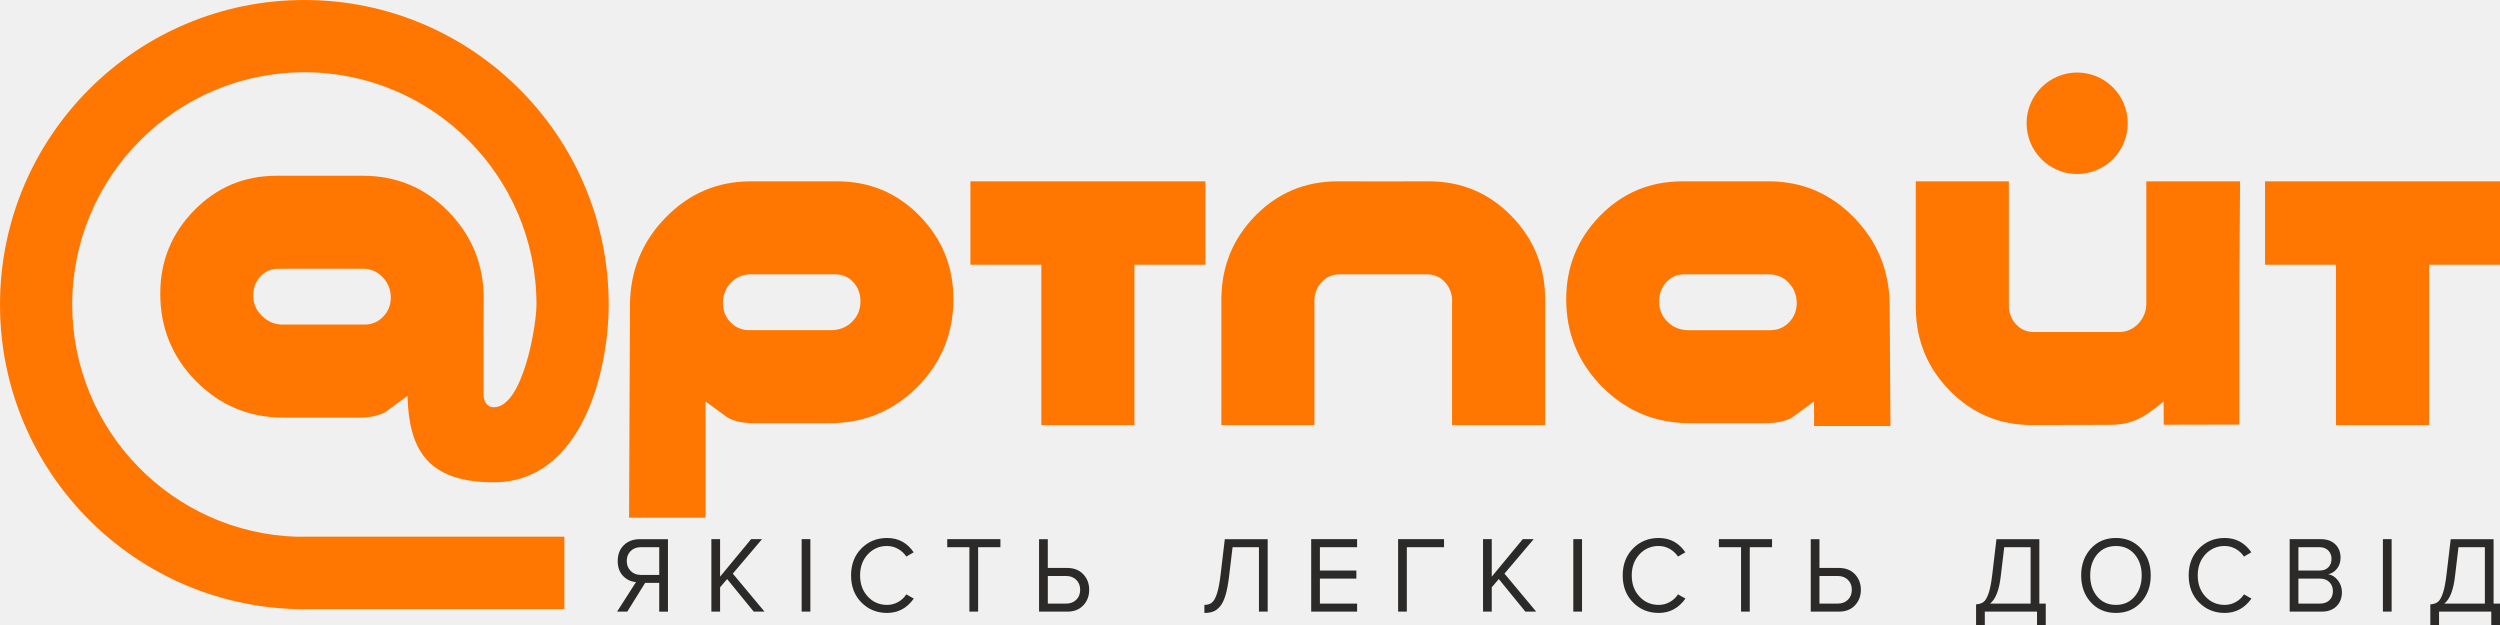
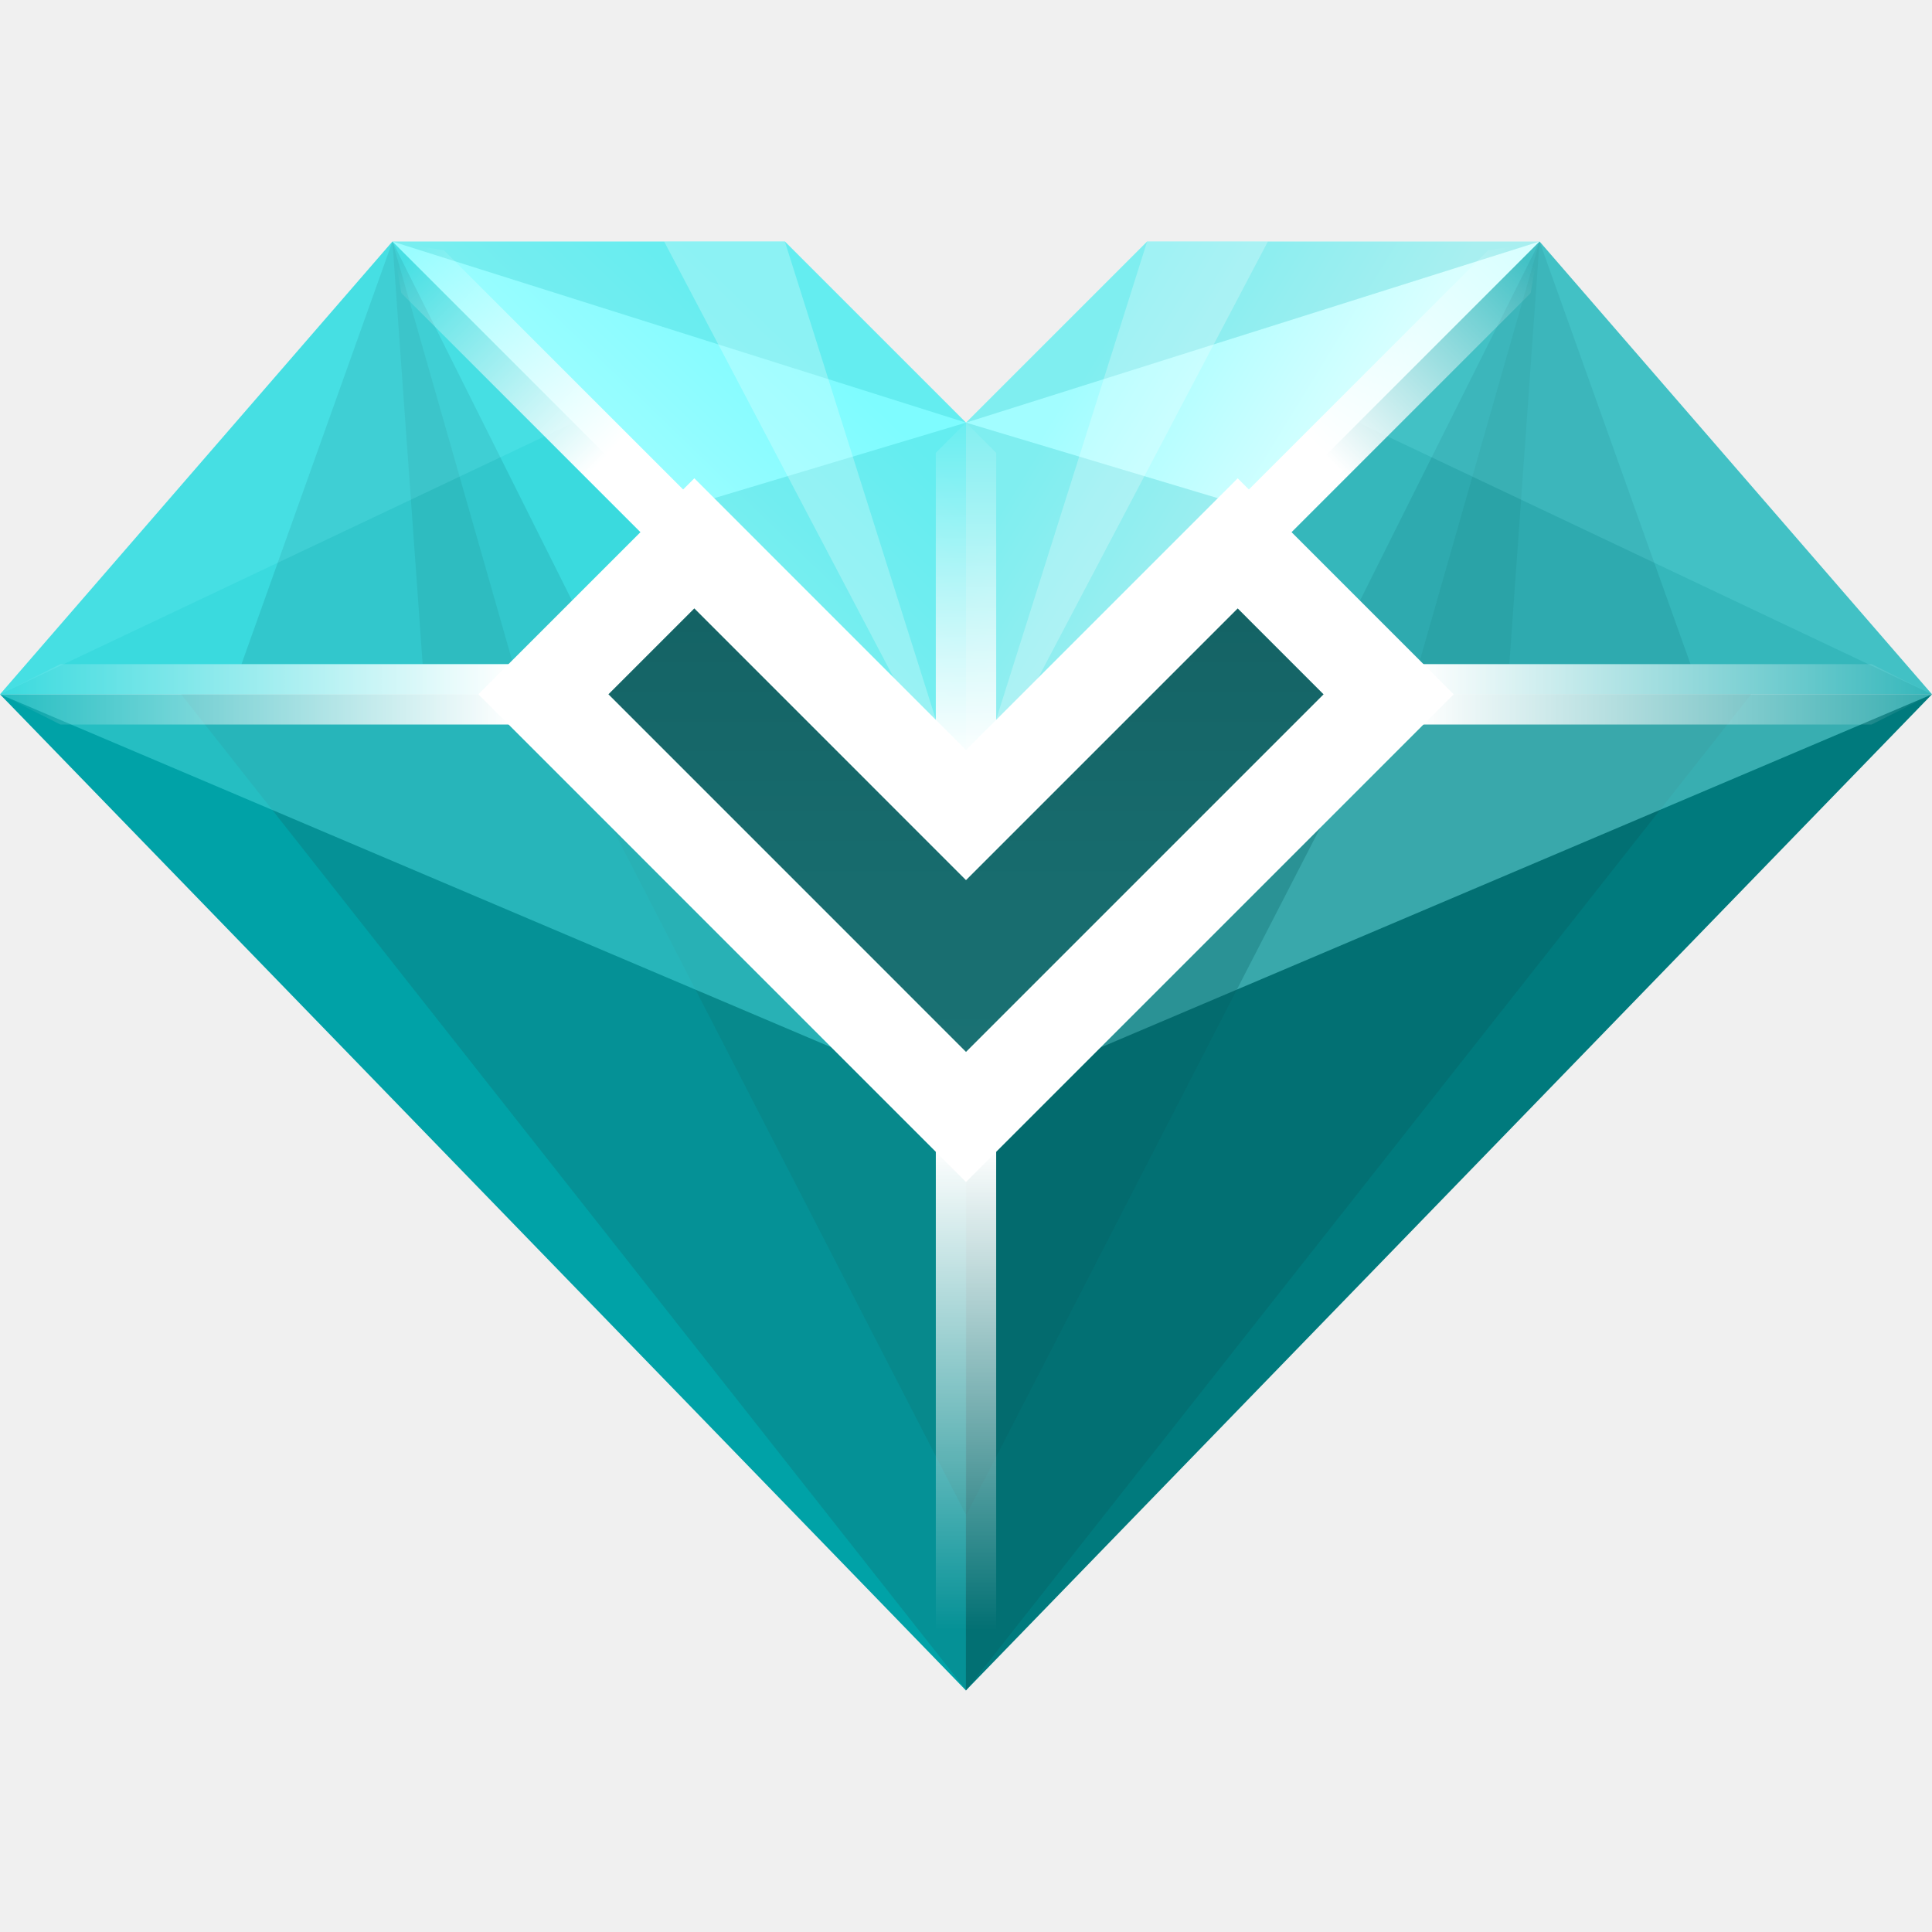
- <svg xmlns="http://www.w3.org/2000/svg" width="208" height="52" fill="none">
-   <path fill-rule="evenodd" clip-rule="evenodd" d="M152.91 47.923h-1.531v2.296h1.531c.343 0 .623-.107.838-.32.217-.215.324-.49.324-.828 0-.338-.107-.613-.324-.827-.215-.214-.495-.321-.838-.321zm-2.256-3.064h.725v2.395h1.618c.56 0 1.004.175 1.334.524.329.35.494.781.494 1.293 0 .512-.164.943-.491 1.292-.326.35-.771.525-1.337.525h-2.343v-6.03zm-5.073 6.029h-.726v-5.36h-1.844v-.67h4.424v.67h-1.854v5.36zm-7.572.108c-.852 0-1.565-.291-2.139-.872-.574-.582-.861-1.33-.861-2.247 0-.915.287-1.664.861-2.246.574-.581 1.287-.871 2.139-.871.933 0 1.67.397 2.211 1.192l-.611.354a1.96 1.96 0 00-.683-.634 1.821 1.821 0 00-.917-.244 2.1 2.1 0 00-1.605.691c-.429.46-.643 1.048-.643 1.758 0 .712.214 1.298.643 1.758.428.463.964.693 1.605.693.326 0 .633-.08.917-.24.286-.16.513-.372.683-.637l.621.351c-.566.797-1.306 1.194-2.221 1.194zm-7.11-.108h.726v-6.03h-.726v6.03zm-3.087 0h-.9l-2.212-2.712-.586.687v2.025h-.726v-6.03h.726v3.12l2.579-3.12h.91l-2.432 2.867 2.641 3.163zm-10.764 0h-.725v-6.03h3.82v.67h-3.095v5.36zm-4.137 0h-3.82v-6.03h3.82v.67h-3.095v1.942h3.034v.67h-3.034v2.08h3.095v.668zm-12.704.108v-.668c.25 0 .454-.061.611-.182.158-.12.298-.359.42-.718.123-.358.224-.873.306-1.541l.359-3.028h3.568v6.029h-.726v-5.36h-2.195l-.289 2.413c-.076.645-.176 1.175-.302 1.59-.126.418-.28.729-.463.937-.184.207-.373.348-.568.42a2.096 2.096 0 01-.721.108zm104.05-3.055c-.134 1.163-.431 1.922-.892 2.278h3.376v-4.692h-2.195l-.289 2.414zM202.203 52v-1.718c.256-.017.46-.08.612-.19.151-.108.289-.337.415-.687.126-.35.228-.856.31-1.518l.359-3.028h3.567v5.36H208V52h-.726v-1.112h-4.345V52h-.726zm-3.945-1.112h.726v-6.03h-.726v6.03zm-5.246-.669c.337 0 .603-.093.795-.28.193-.187.29-.44.29-.76 0-.294-.096-.542-.285-.74-.19-.2-.457-.299-.8-.299h-1.785v2.08h1.785zm-.035-2.749c.321 0 .568-.09.743-.27.175-.18.262-.414.262-.697a.966.966 0 00-.267-.7c-.177-.184-.423-.276-.738-.276h-1.75v1.943h1.75zm.183 3.418h-2.659v-6.03h2.598c.501 0 .9.142 1.194.425.294.284.441.655.441 1.112 0 .362-.099.667-.296.918-.199.25-.441.406-.727.465.309.048.576.217.801.506.223.29.336.615.336.977 0 .488-.15.88-.45 1.179-.3.298-.713.448-1.238.448zm-8.063.108c-.85 0-1.563-.291-2.137-.872-.574-.582-.861-1.33-.861-2.247 0-.915.287-1.664.861-2.246.574-.581 1.287-.871 2.137-.871.933 0 1.671.397 2.213 1.192l-.611.354a1.96 1.96 0 00-.683-.634 1.831 1.831 0 00-.919-.244 2.1 2.1 0 00-1.604.691c-.428.46-.642 1.048-.642 1.758 0 .712.214 1.298.642 1.758.429.463.963.693 1.604.693.327 0 .633-.08.919-.24.286-.16.513-.372.683-.637l.621.351c-.566.797-1.307 1.194-2.223 1.194zm-9.049-.668c.641 0 1.158-.23 1.551-.693.394-.46.591-1.046.591-1.758 0-.717-.197-1.304-.591-1.762-.393-.458-.91-.687-1.551-.687-.647 0-1.166.23-1.557.687-.39.458-.587 1.045-.587 1.762 0 .712.197 1.298.587 1.758.391.463.91.693 1.557.693zm0 .668c-.858 0-1.554-.295-2.091-.885-.536-.591-.804-1.335-.804-2.234 0-.897.268-1.642.804-2.232.537-.59 1.233-.886 2.091-.886.85 0 1.545.295 2.085.886.539.59.808 1.335.808 2.232 0 .9-.269 1.643-.808 2.234-.54.59-1.235.885-2.085.885zm-9.584-3.055c-.134 1.163-.432 1.922-.893 2.278h3.376v-4.692h-2.195l-.288 2.414zM164.409 52v-1.718c.256-.017.46-.08.611-.19.152-.108.291-.337.416-.687.126-.35.229-.856.31-1.518l.359-3.028h3.568v5.36h.533V52h-.726v-1.112h-4.345V52h-.726zm-75.701-4.077h-1.53v2.296h1.53c.343 0 .623-.107.838-.32.216-.215.324-.49.324-.828 0-.338-.108-.613-.324-.827-.215-.214-.495-.321-.838-.321zm-2.257-3.064h.726v2.395h1.618c.56 0 1.003.175 1.333.524.329.35.493.781.493 1.293 0 .512-.162.943-.489 1.292-.326.35-.773.525-1.337.525H86.45v-6.03zm-5.072 6.029h-.726v-5.36H78.81v-.67h4.424v.67H81.38v5.36zm-7.573.108c-.851 0-1.564-.291-2.138-.872-.574-.582-.86-1.33-.86-2.247 0-.915.286-1.664.86-2.246.574-.581 1.287-.871 2.138-.871.934 0 1.67.397 2.212 1.192l-.612.354a1.946 1.946 0 00-.682-.634 1.828 1.828 0 00-.918-.244 2.1 2.1 0 00-1.604.691c-.43.46-.643 1.048-.643 1.758 0 .712.214 1.298.643 1.758.428.463.964.693 1.605.693.325 0 .631-.08.917-.24a1.89 1.89 0 00.682-.637l.621.351c-.565.797-1.305 1.194-2.22 1.194zm-7.11-.108h.727v-6.03h-.726v6.03zm-3.086 0h-.9l-2.213-2.712-.586.687v2.025h-.725v-6.03h.725v3.12l2.58-3.12h.91l-2.432 2.867 2.64 3.163zm-10.301-3.056h1.54v-2.305h-1.54c-.344 0-.624.108-.84.322-.216.213-.323.489-.323.827 0 .337.11.614.329.831.217.218.496.325.834.325zm-1.12 3.056h-.847l1.574-2.459a1.638 1.638 0 01-1.08-.514c-.294-.308-.442-.721-.442-1.239 0-.548.17-.988.511-1.32.341-.33.783-.497 1.326-.497h2.343v6.03h-.726v-2.397h-1.171l-1.487 2.396z" fill="#2B2A29" />
-   <path fill-rule="evenodd" clip-rule="evenodd" d="M21.661 23.006c-.398.427-.593.965-.593 1.599 0 .655.248 1.217.737 1.687.49.475 1.057.712 1.711.712h6.805a2.09 2.09 0 001.563-.66c.417-.44.63-.964.63-1.585a2.38 2.38 0 00-.671-1.692 2.193 2.193 0 00-1.651-.707h-7.01c-.62 0-1.124.217-1.52.646zm25.296 27.667v-6.02H24.733v.006C14.34 44.346 6.01 35.817 6.01 25.34c0-10.672 8.648-19.327 19.312-19.327 10.664 0 19.313 8.655 19.313 19.327 0 1.762-1.133 8.544-3.554 8.544-.559 0-.85-.471-.843-1.063V27.84l-.007.001.014-2.925c.016-2.838-.947-5.263-2.898-7.274-1.953-2.013-4.335-3.019-7.155-3.019H23c-2.68 0-4.96.96-6.84 2.873-1.883 1.92-2.826 4.231-2.826 6.93 0 2.853.994 5.288 2.99 7.3 1.995 2.012 4.418 3.018 7.269 3.018h6.263c.913 0 1.65-.154 2.218-.464l1.83-1.342c.114 4.384 1.597 7.19 7.176 7.19 7.316 0 9.563-9.212 9.563-14.786C50.644 11.347 39.304 0 25.322 0 11.339 0 0 11.347 0 25.341c0 13.994 11.34 25.343 25.322 25.343h.001v-.011h21.634zm125.864-36.194a4.215 4.215 0 004.207-4.223 4.215 4.215 0 00-4.207-4.223 4.216 4.216 0 00-4.208 4.223 4.216 4.216 0 004.208 4.223zM86.639 35.363h7.747V22.028h5.902v-6.94h-19.55v6.94h5.901v13.335zm107.713 0h7.746V22.028H208v-6.94h-19.55v6.94h5.902v13.335zm-43.423.082v-2.042l-1.835 1.34c-.551.31-1.295.465-2.222.465h-6.279c-2.861 0-5.29-1.006-7.29-3.018-1.994-2.013-2.995-4.447-2.995-7.3 0-2.698.938-5.01 2.81-6.93 1.871-1.913 4.159-2.873 6.856-2.873h7.191c2.769 0 5.131 1.004 7.089 3.013 1.961 2.01 2.946 4.437 2.965 7.27l.067 10.075h-6.357zm-1.444-10.22c0-.655-.216-1.218-.655-1.693-.438-.469-.994-.707-1.665-.707h-7.011c-.619 0-1.124.217-1.521.656-.396.438-.593.97-.593 1.59 0 .685.238 1.258.712 1.711.47.46 1.052.688 1.738.688h6.804c.619 0 1.139-.222 1.562-.662a2.21 2.21 0 00.629-1.584zm-90.782 8.177v9.67h-6.364l.074-17.702c.019-2.833 1.004-5.26 2.965-7.27 1.957-2.009 4.32-3.013 7.087-3.013h7.193c2.695 0 4.985.96 6.856 2.873 1.872 1.92 2.81 4.232 2.81 6.93 0 2.853-1 5.287-2.995 7.3-2 2.012-4.429 3.019-7.29 3.019H62.76c-.928 0-1.67-.156-2.222-.466l-1.835-1.34zm2.098-9.87a2.407 2.407 0 00-.656 1.692c0 .62.212 1.146.63 1.584.422.44.944.661 1.562.661h6.805c.686 0 1.268-.227 1.737-.687.474-.453.711-1.026.711-1.712 0-.62-.196-1.151-.593-1.59-.397-.438-.901-.655-1.52-.655h-7.012c-.669 0-1.226.238-1.664.707zm53.669-.707h-3.001c-.618 0-1.125.217-1.521.656-.35.387-.544.847-.585 1.375v10.507h-7.746V24.665h.008c.05-2.602.987-4.838 2.807-6.705 1.872-1.913 4.16-2.873 6.856-2.873 1.299 0 2.56.002 3.799.005 1.238-.003 2.501-.005 3.8-.005 2.696 0 4.984.96 6.855 2.873 1.82 1.867 2.757 4.103 2.809 6.705h.007v10.698h-7.747V24.856a2.247 2.247 0 00-.585-1.375c-.396-.439-.901-.656-1.52-.656h-4.236zm63.448 4.092a2.403 2.403 0 00.655-1.693V15.086l7.801.002-.064 9.347v10.889l-6.288.014-.008-1.936c-1.88 1.565-2.833 1.972-4.818 1.947l-6.135.014c-2.695.006-4.983-.96-6.855-2.873-1.82-1.867-2.757-4.103-2.808-6.704h-.007V15.087h7.746v10.506c.041.53.234.989.585 1.376.397.438.902.656 1.52.656h7.011c.671 0 1.227-.238 1.665-.708z" fill="#F70" />
+ <svg xmlns="http://www.w3.org/2000/svg" width="84" height="84" fill="none">
+   <g clip-path="url(#clip0)" fill-rule="evenodd" clip-rule="evenodd">
+     <path d="M0 30.188h42V73.5L0 30.187z" fill="#00A2A7" />
+     <path d="M41.994 73.5L42 30.187h42L41.994 73.5z" fill="#007A7D" />
+     <path d="M42.015 73.5L7.875 30.187H42v17.835l.015 25.478z" fill="#107275" fill-opacity=".35" />
+     <path d="M42 65.857l-18.375-35.67H42v35.67z" fill="#0B7577" fill-opacity=".3" />
+     <path d="M42 73.5l34.14-43.313H42.017v17.835L42 73.5z" fill="#086062" fill-opacity=".35" />
+     <path opacity=".4" d="M42.015 48.022L84 30.188H42.015v17.834z" fill="url(#paint0_linear)" />
+     <path d="M42.015 65.857l18.375-35.67H42.015v35.67z" fill="#086062" fill-opacity=".3" />
+     <path opacity=".5" d="M42 48.022L0 30.188h42v17.834z" fill="#49D9DD" />
+     <path d="M42 30.188H0L17.063 10.5 42 30.188z" fill="#3ADADE" />
+     <path d="M42 30.188h42L66.937 10.5 42 30.188z" fill="#35B7BB" />
+     <path d="M42 34.125v-15.75l7.875-7.875h17.063L43.311 34.125H42z" fill="url(#paint1_linear)" />
+     <path d="M40.688 34.125L17.061 10.5h17.063L42 18.375v15.75h-1.313z" fill="url(#paint2_linear)" />
+     <path d="M10.5 28.875L17.063 10.5l9.187 18.375H10.5z" fill="#107275" fill-opacity=".173" />
+     <path d="M17.063 10.5l1.312 18.375h3.938L17.063 10.5z" fill="#107275" fill-opacity=".125" />
+     <path d="M0 30.188L17.063 10.5l7.875 7.875L0 30.188z" fill="#8BFCFF" fill-opacity=".153" />
+     <path d="M73.5 28.875L66.937 10.5 57.75 28.875H73.5z" fill="#107275" fill-opacity=".173" />
+     <path d="M66.938 10.5l-1.313 18.375h-3.938l5.25-18.375z" fill="#107275" fill-opacity=".125" />
+     <path d="M84 30.188L66.937 10.5l-7.874 7.875L84 30.188z" fill="#8BFCFF" fill-opacity=".153" />
+     <path d="M28.875 22.313L42 18.375v17.063L28.875 22.312zM17.063 10.5L42 18.375 34.125 10.5H17.062z" fill="#1BC1C5" fill-opacity=".255" />
+     <path d="M42 35.438L28.875 10.5h5.25L42 35.438z" fill="#fff" fill-opacity=".255" />
+     <path d="M55.125 22.313L42 18.375v17.063l13.125-13.126zM66.938 10.5L42 18.375l7.875-7.875h17.063z" fill="#1BC1C5" fill-opacity=".255" />
+     <path d="M42 35.438L55.125 10.5h-5.25L42 35.438z" fill="#fff" fill-opacity=".255" />
+     <path d="M53.813 23.625l6.562 6.563L42 48.563 23.625 30.186l6.563-6.562L42 35.438l11.813-11.813z" fill="url(#paint3_linear)" stroke="#fff" stroke-width="4" />
+     <path d="M2.625 28.875h22.313V31.5H2.625L0 30.187l2.625-1.312z" fill="url(#paint4_linear)" />
+     <path d="M81.375 28.875H59.062V31.5h22.313L84 30.187l-2.625-1.312z" fill="url(#paint5_linear)" />
+     <path d="M40.688 71.53V47.25h2.624v24.28L42 73.5l-1.313-1.97z" fill="url(#paint6_linear)" />
+     <path d="M43.313 19.688v14.437h-2.626V19.687L42 18.375l1.313 1.313z" fill="url(#paint7_linear)" />
+     <path d="M19.303 10.884l11.813 11.813-1.856 1.856L17.447 12.74l-.384-2.24 2.24.384z" fill="url(#paint8_linear)" />
+     <path d="M64.697 10.884L52.884 22.697l1.856 1.856L66.553 12.74l.385-2.24-2.241.384z" fill="url(#paint9_linear)" />
+   </g>
+   <defs>
+     <linearGradient id="paint0_linear" x1="80.701" y1="31.237" x2="38.627" y2="51.42" gradientUnits="userSpaceOnUse">
+       <stop stop-color="#8CFCFF" />
+       <stop offset="1" stop-color="#8CFCFF" />
+     </linearGradient>
+     <linearGradient id="paint1_linear" x1="57.355" y1="21.638" x2="47.373" y2="15.513" gradientUnits="userSpaceOnUse">
+       <stop stop-color="#D9FFFF" />
+       <stop offset="1" stop-color="#A2FDFF" />
+     </linearGradient>
+     <linearGradient id="paint2_linear" x1="26.624" y1="25.749" x2="36.223" y2="15.804" gradientUnits="userSpaceOnUse">
+       <stop stop-color="#A8FDFF" />
+       <stop offset="1" stop-color="#7EFCFF" />
+     </linearGradient>
+     <linearGradient id="paint3_linear" x1="42" y1="46.278" x2="42" y2="22.945" gradientUnits="userSpaceOnUse">
+       <stop stop-color="#1A7274" />
+       <stop offset="1" stop-color="#136062" />
+     </linearGradient>
+     <linearGradient id="paint4_linear" x1="22.313" y1="30.188" x2="0" y2="30.188" gradientUnits="userSpaceOnUse">
+       <stop stop-color="#fff" />
+       <stop offset="1" stop-color="#fff" stop-opacity="0" />
+     </linearGradient>
+     <linearGradient id="paint5_linear" x1="61.688" y1="30.188" x2="84" y2="30.188" gradientUnits="userSpaceOnUse">
+       <stop stop-color="#fff" />
+       <stop offset="1" stop-color="#fff" stop-opacity="0" />
+     </linearGradient>
+     <linearGradient id="paint6_linear" x1="42" y1="49.875" x2="42" y2="70.875" gradientUnits="userSpaceOnUse">
+       <stop stop-color="#fff" />
+       <stop offset="1" stop-color="#fff" stop-opacity="0" />
+     </linearGradient>
+     <linearGradient id="paint7_linear" x1="42.519" y1="33.315" x2="42.519" y2="17.759" gradientUnits="userSpaceOnUse">
+       <stop stop-color="#fff" />
+       <stop offset="1" stop-color="#fff" stop-opacity="0" />
+     </linearGradient>
+     <linearGradient id="paint8_linear" x1="31.5" y1="23.625" x2="18.375" y2="10.5" gradientUnits="userSpaceOnUse">
+       <stop stop-color="#fff" />
+       <stop offset=".34" stop-color="#fff" />
+       <stop offset="1" stop-color="#fff" stop-opacity="0" />
+     </linearGradient>
+     <linearGradient id="paint9_linear" x1="52.5" y1="23.625" x2="65.625" y2="10.5" gradientUnits="userSpaceOnUse">
+       <stop stop-color="#fff" />
+       <stop offset=".34" stop-color="#fff" />
+       <stop offset="1" stop-color="#fff" stop-opacity="0" />
+     </linearGradient>
+     <clipPath id="clip0">
+       <path fill="#fff" d="M0 0h84v84H0z" />
+     </clipPath>
+   </defs>
</svg>
